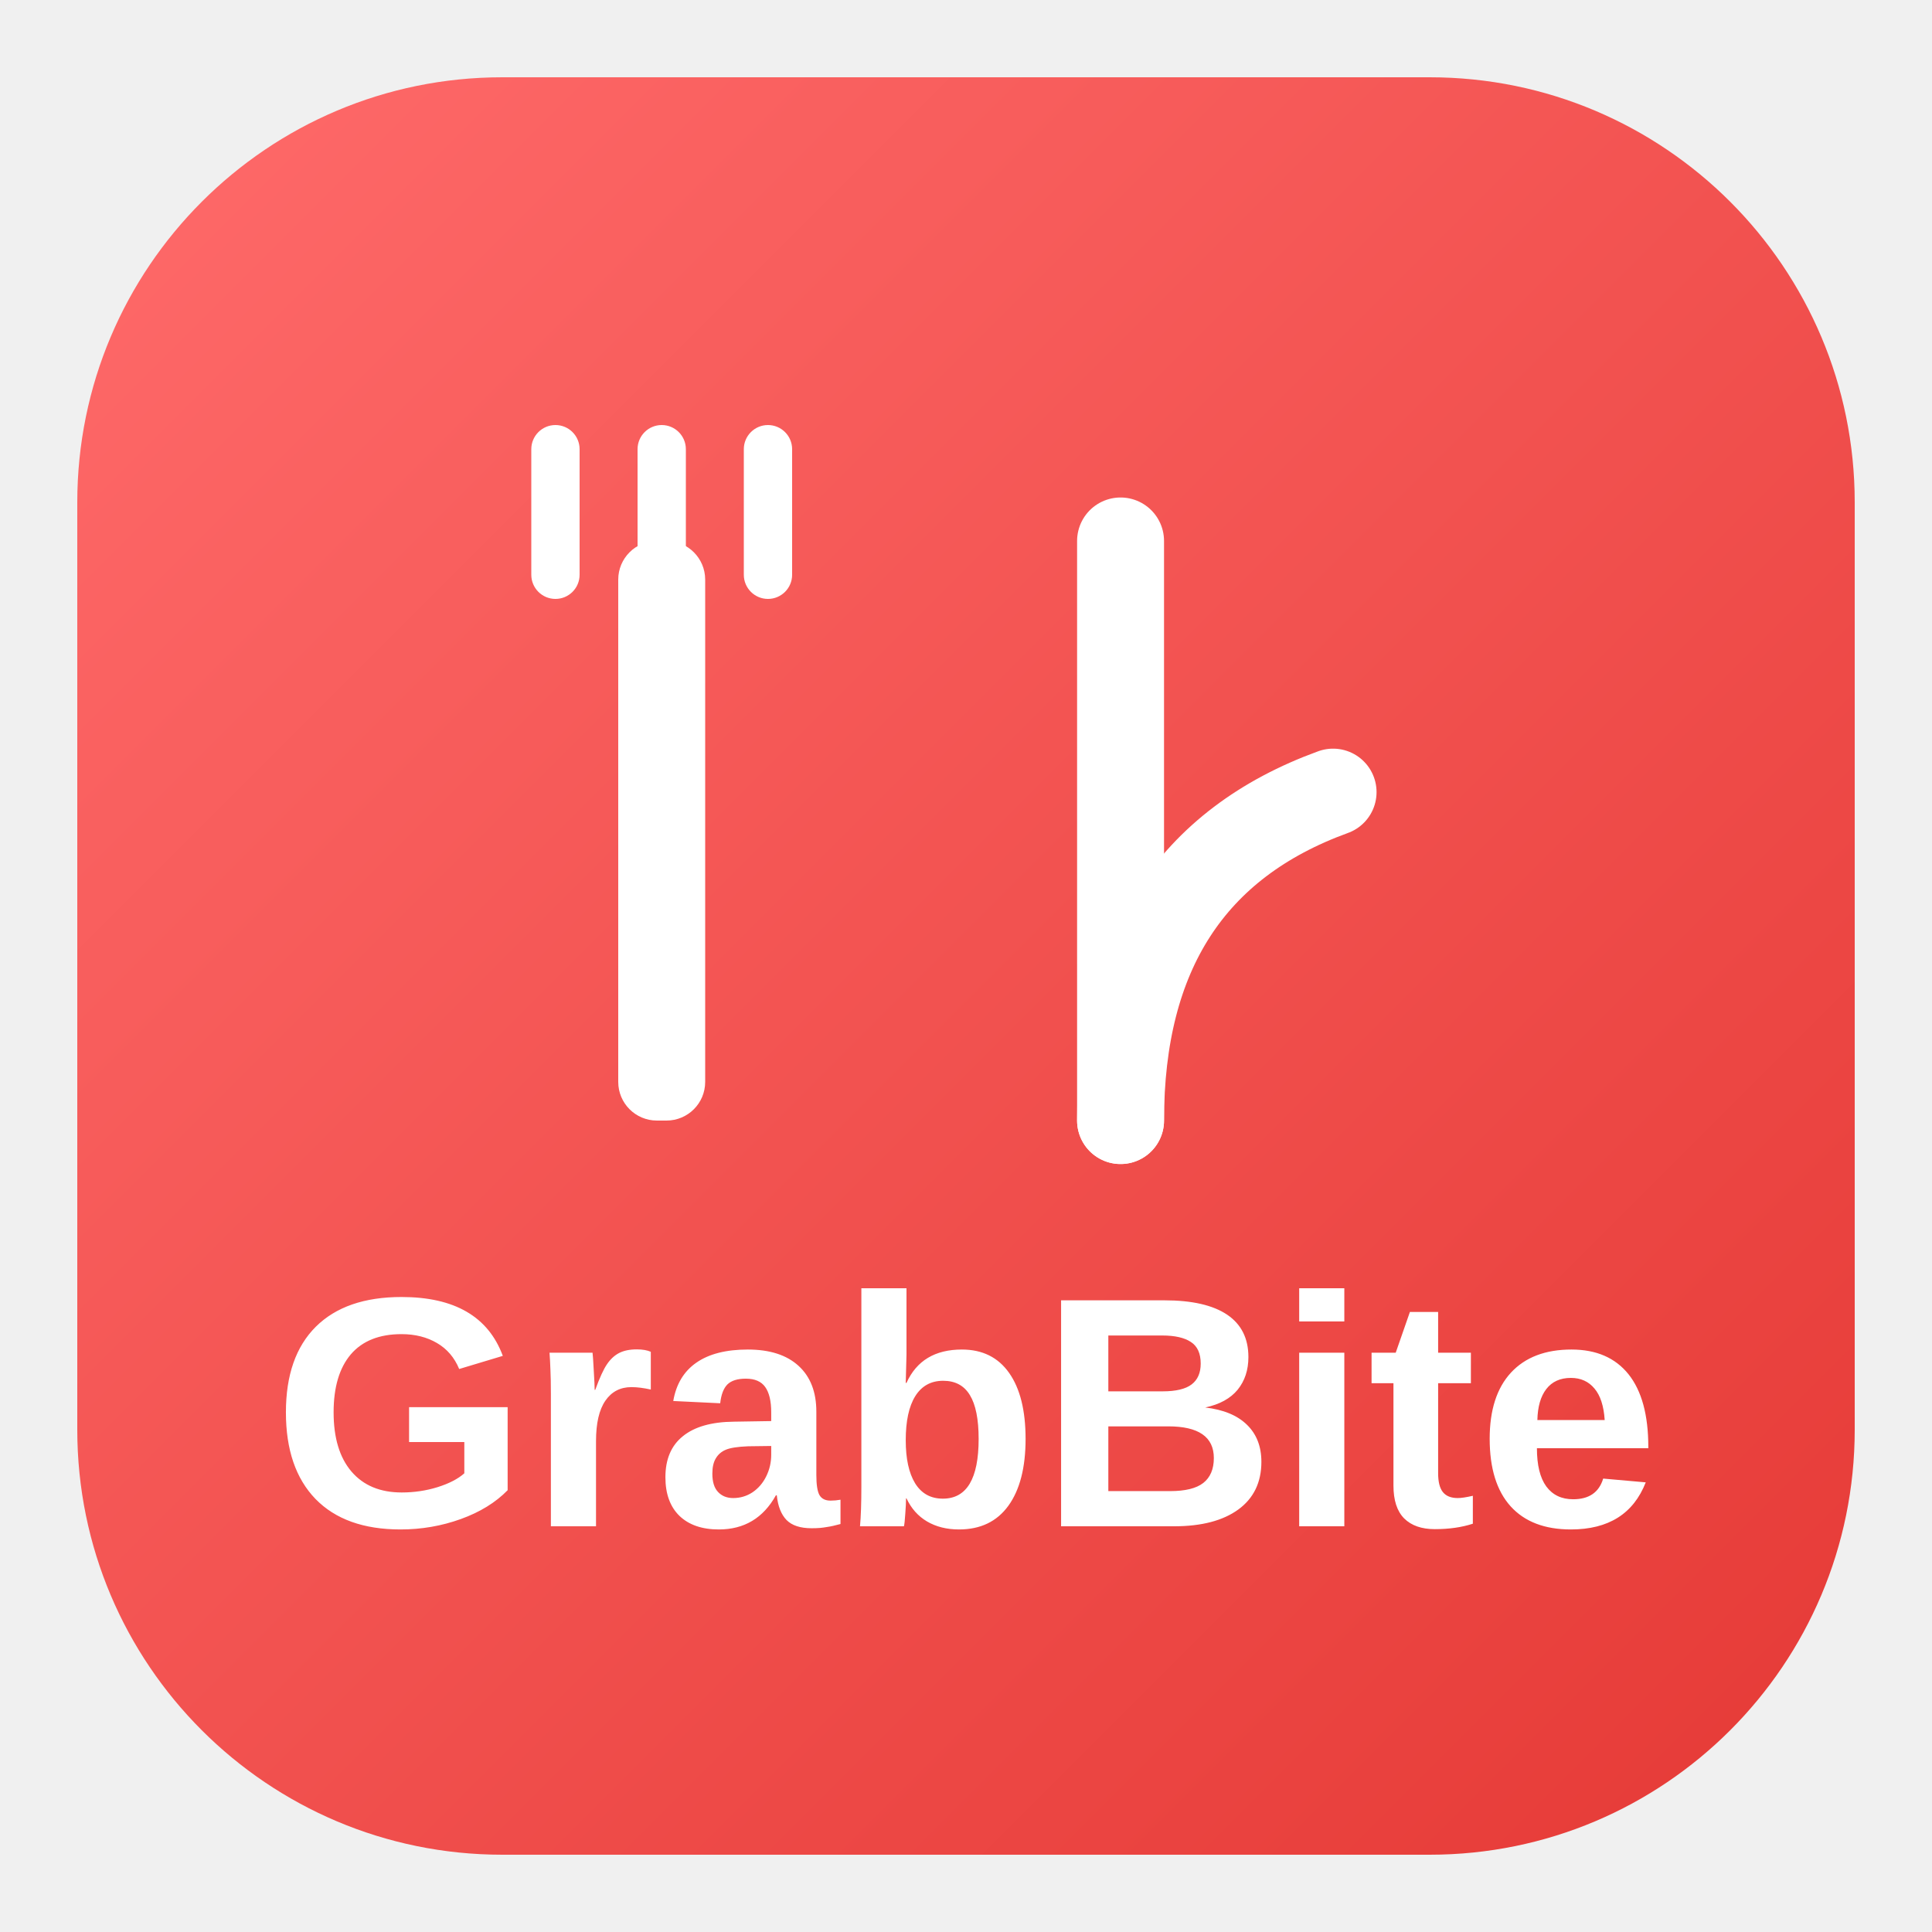
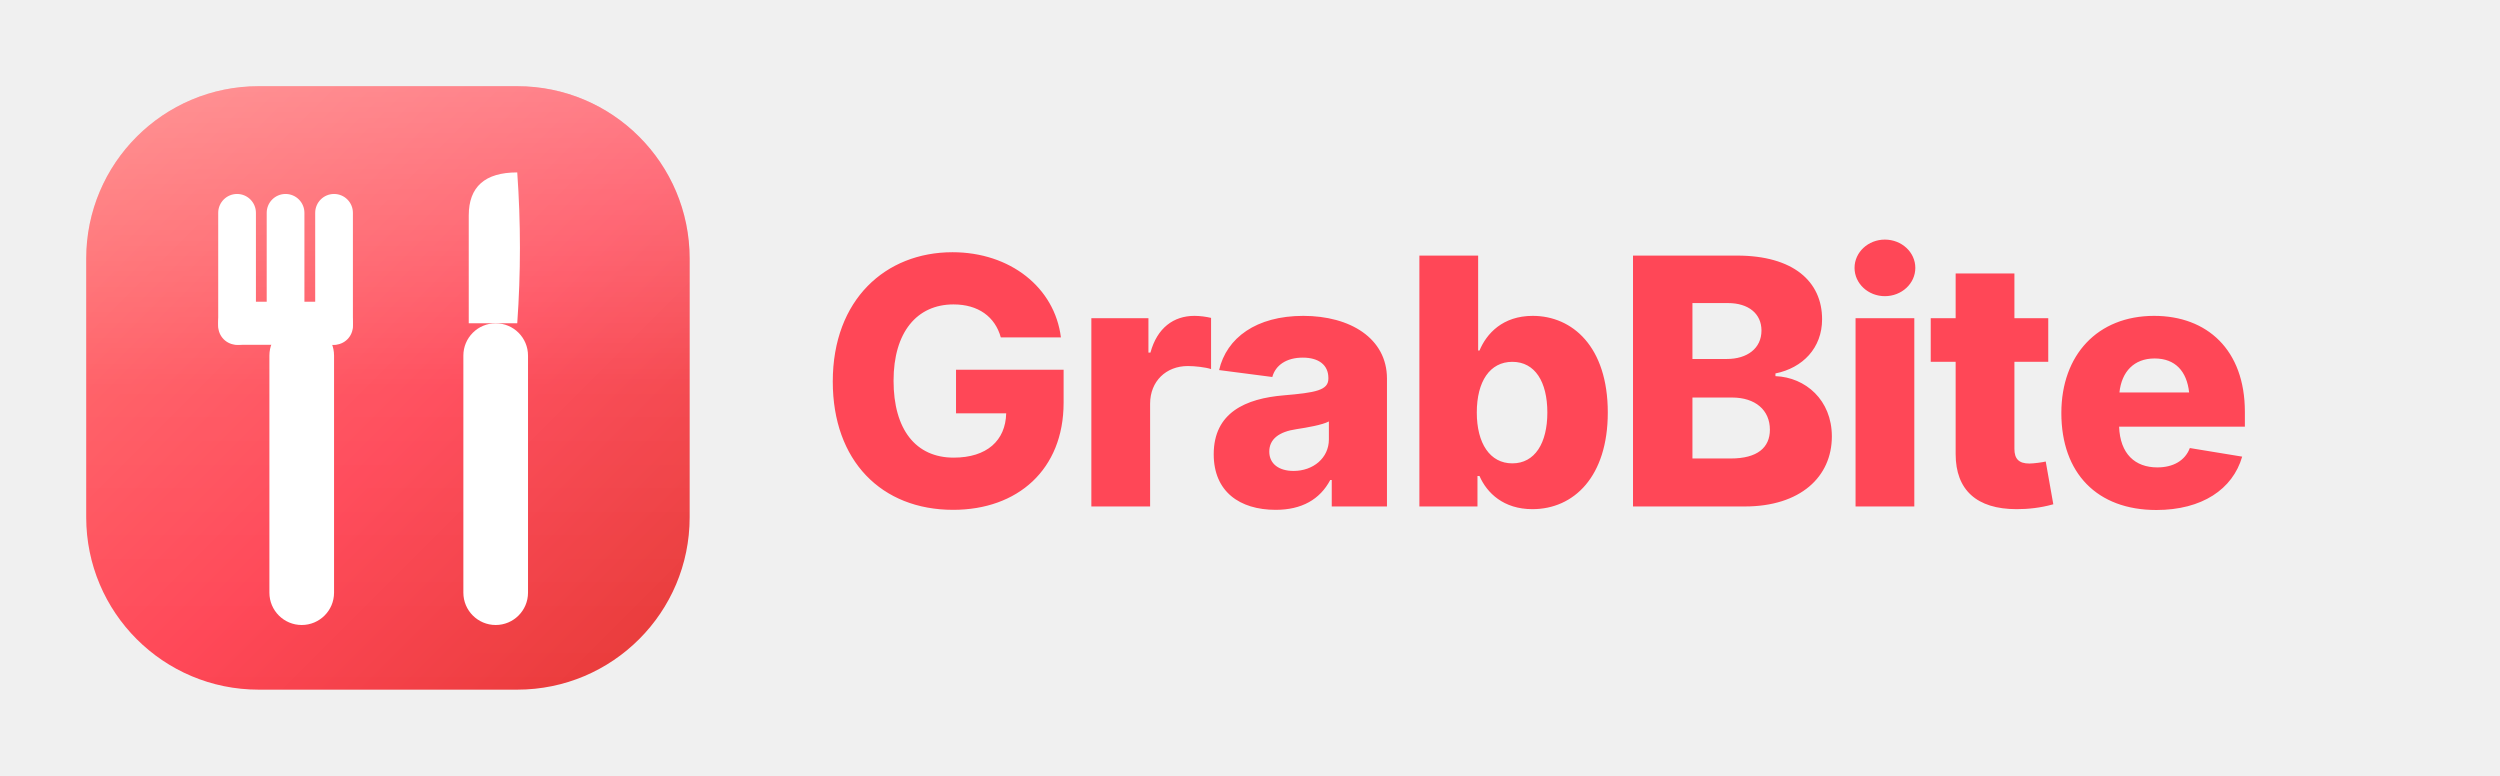
- <svg xmlns="http://www.w3.org/2000/svg" viewBox="0 0 200 200" width="200" height="200" role="img" aria-label="GrabBite">
+ <svg xmlns="http://www.w3.org/2000/svg" viewBox="0 0 232 72" width="232" height="72" role="img" aria-label="GrabBite">
  <defs>
-     <linearGradient id="g" x1="0" y1="0" x2="1" y2="1">
+     <linearGradient id="gbBrand" x1="0" y1="0" x2="1" y2="1">
      <stop offset="0" stop-color="#ff6b6b" />
+       <stop offset="0.55" stop-color="#ff4757" />
      <stop offset="1" stop-color="#e53935" />
    </linearGradient>
+     <linearGradient id="gbGloss" x1="0" y1="0" x2="0" y2="1">
+       <stop offset="0" stop-color="#ffffff" stop-opacity="0.28" />
+       <stop offset="0.5" stop-color="#ffffff" stop-opacity="0.05" />
+       <stop offset="1" stop-color="#ffffff" stop-opacity="0" />
+     </linearGradient>
  </defs>
-   <rect x="8" y="8" width="184" height="184" rx="44" fill="url(#g)" />
-   <g fill="#ffffff" transform="translate(64 56)">
-     <rect x="0" y="0" width="9" height="60" rx="4" />
-     <rect x="-9" y="-12" width="5" height="18" rx="2.5" />
-     <rect x="2" y="-12" width="5" height="18" rx="2.5" />
-     <rect x="13" y="-12" width="5" height="18" rx="2.5" />
-     <path d="M52 0 v60" stroke="#ffffff" stroke-width="9" stroke-linecap="round" fill="none" />
-     <path d="M52 60 q0 -26 22 -34" stroke="#ffffff" stroke-width="9" stroke-linecap="round" fill="none" />
+   <g transform="translate(8,8)">
+     <rect x="0" y="0" width="56" height="56" rx="16" fill="url(#gbBrand)" />
+     <rect x="0" y="0" width="56" height="56" rx="16" fill="url(#gbGloss)" />
+     <g fill="#ffffff">
+       <rect x="17" y="22" width="6" height="28" rx="3" />
+       <rect x="12.25" y="10" width="3.5" height="14" rx="1.75" />
+       <rect x="16.75" y="10" width="3.5" height="14" rx="1.75" />
+       <rect x="21.25" y="10" width="3.5" height="14" rx="1.75" />
+       <rect x="12.25" y="20" width="12.5" height="4" rx="2" />
+     </g>
+     <g fill="#ffffff">
+       <rect x="35" y="22" width="6" height="28" rx="3" />
+       <path d="M35.5 22 L35.5 12 Q35.5 8 40 8 Q40.5 15 40 22 Z" />
+     </g>
  </g>
-   <text x="100" y="158" text-anchor="middle" font-family="Poppins, Arial, sans-serif" font-size="34" font-weight="700" fill="#ffffff">GrabBite</text>
+   <text x="76" y="47" font-family="'Poppins','Inter',Arial,sans-serif" font-size="32" font-weight="800" letter-spacing="-0.6" fill="#ff4757">GrabBite</text>
</svg>
